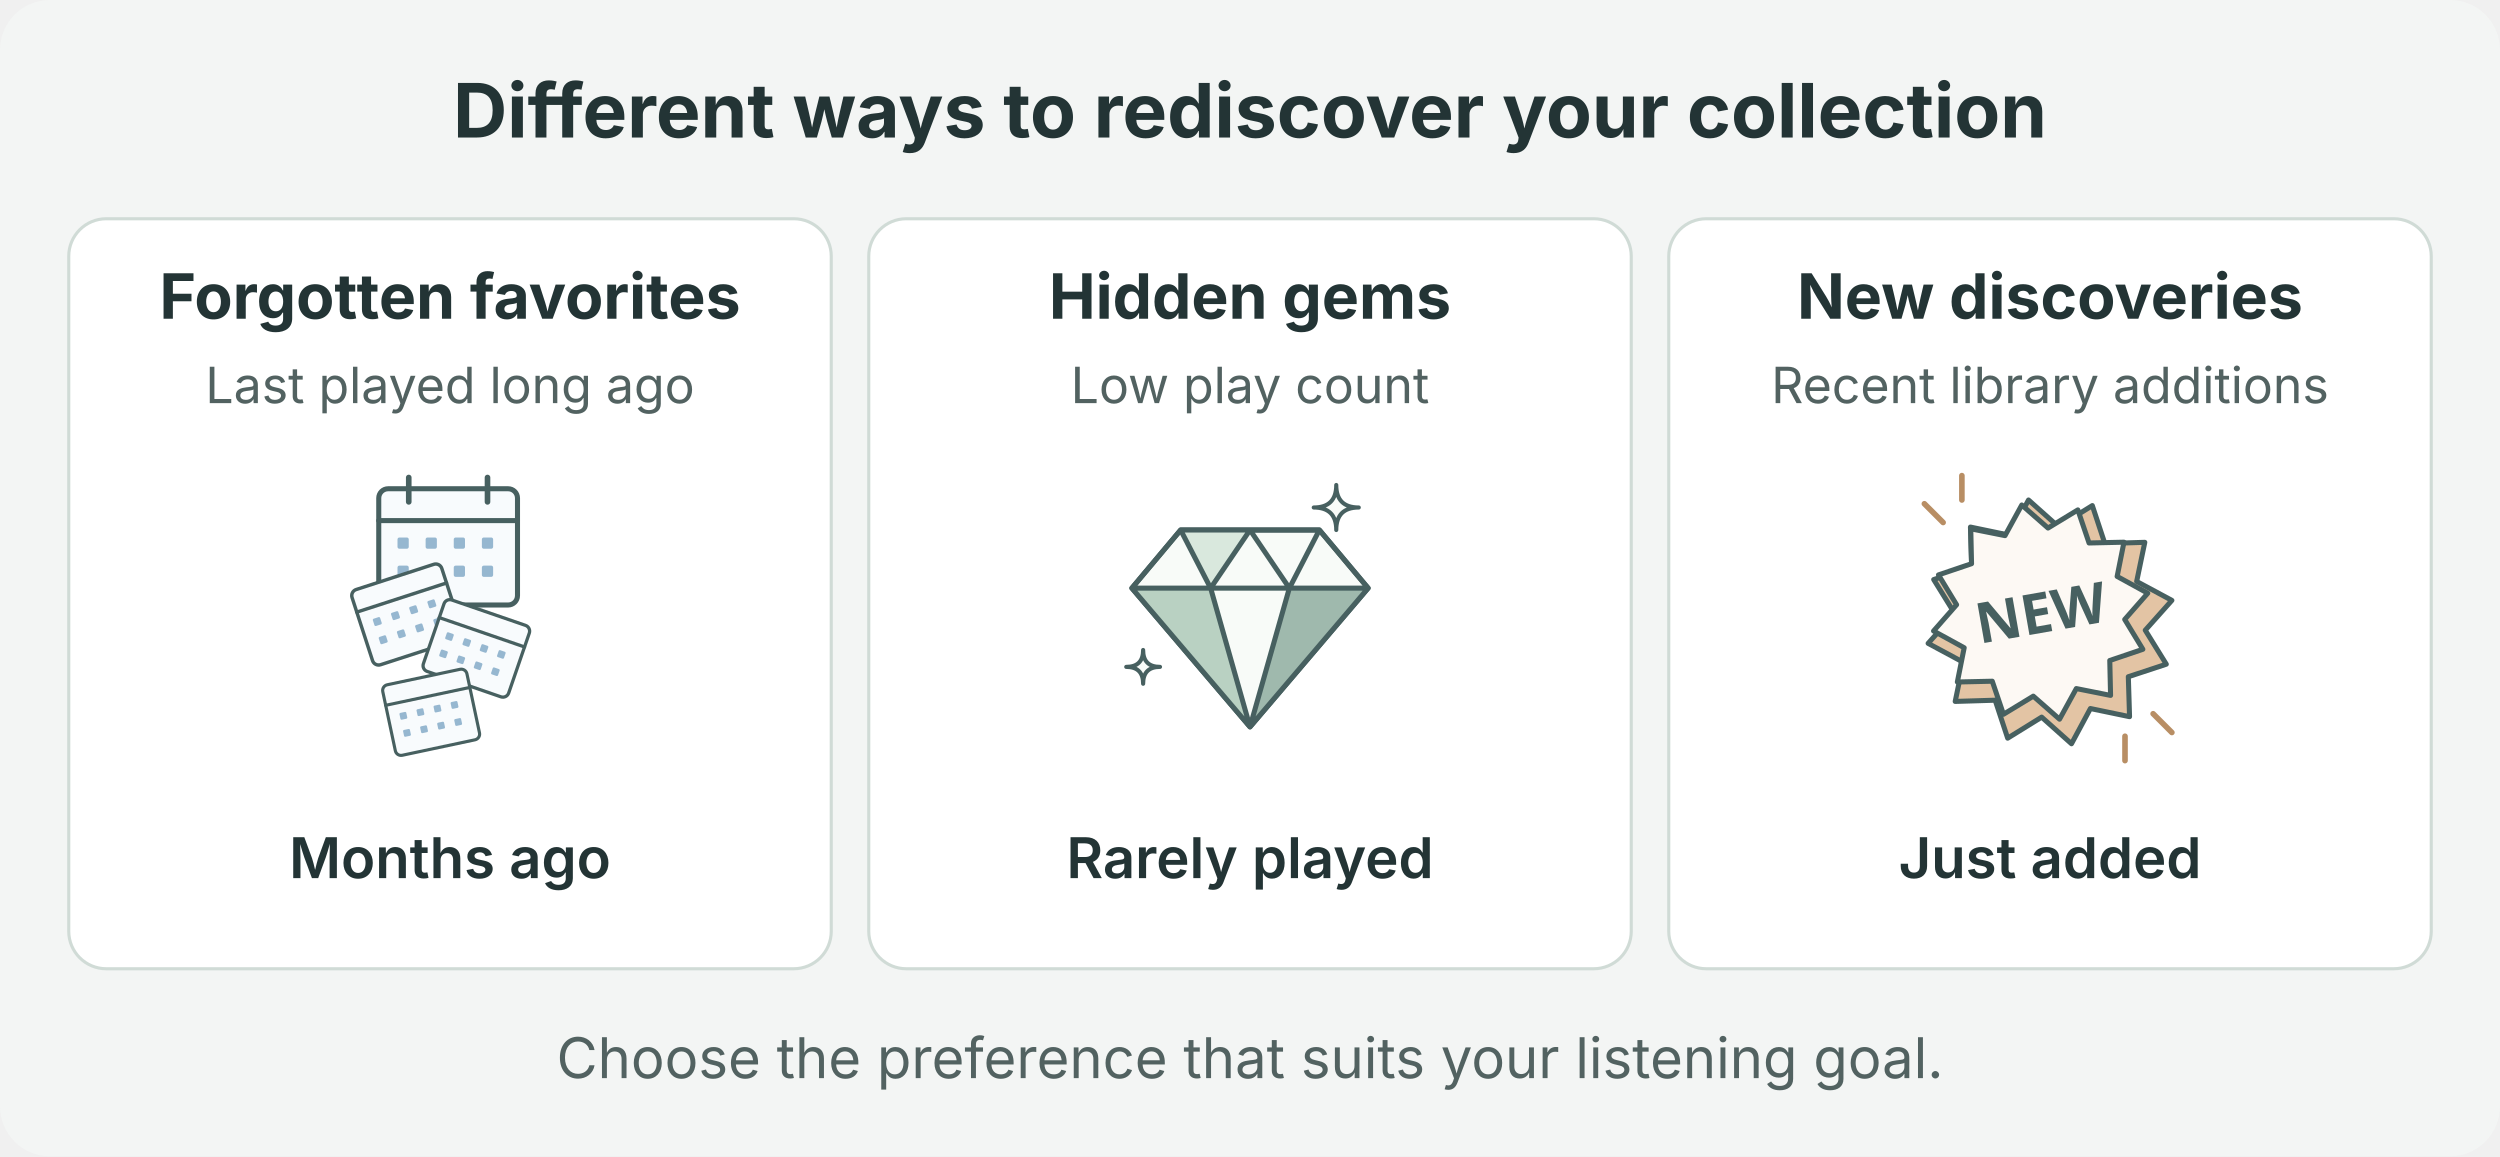
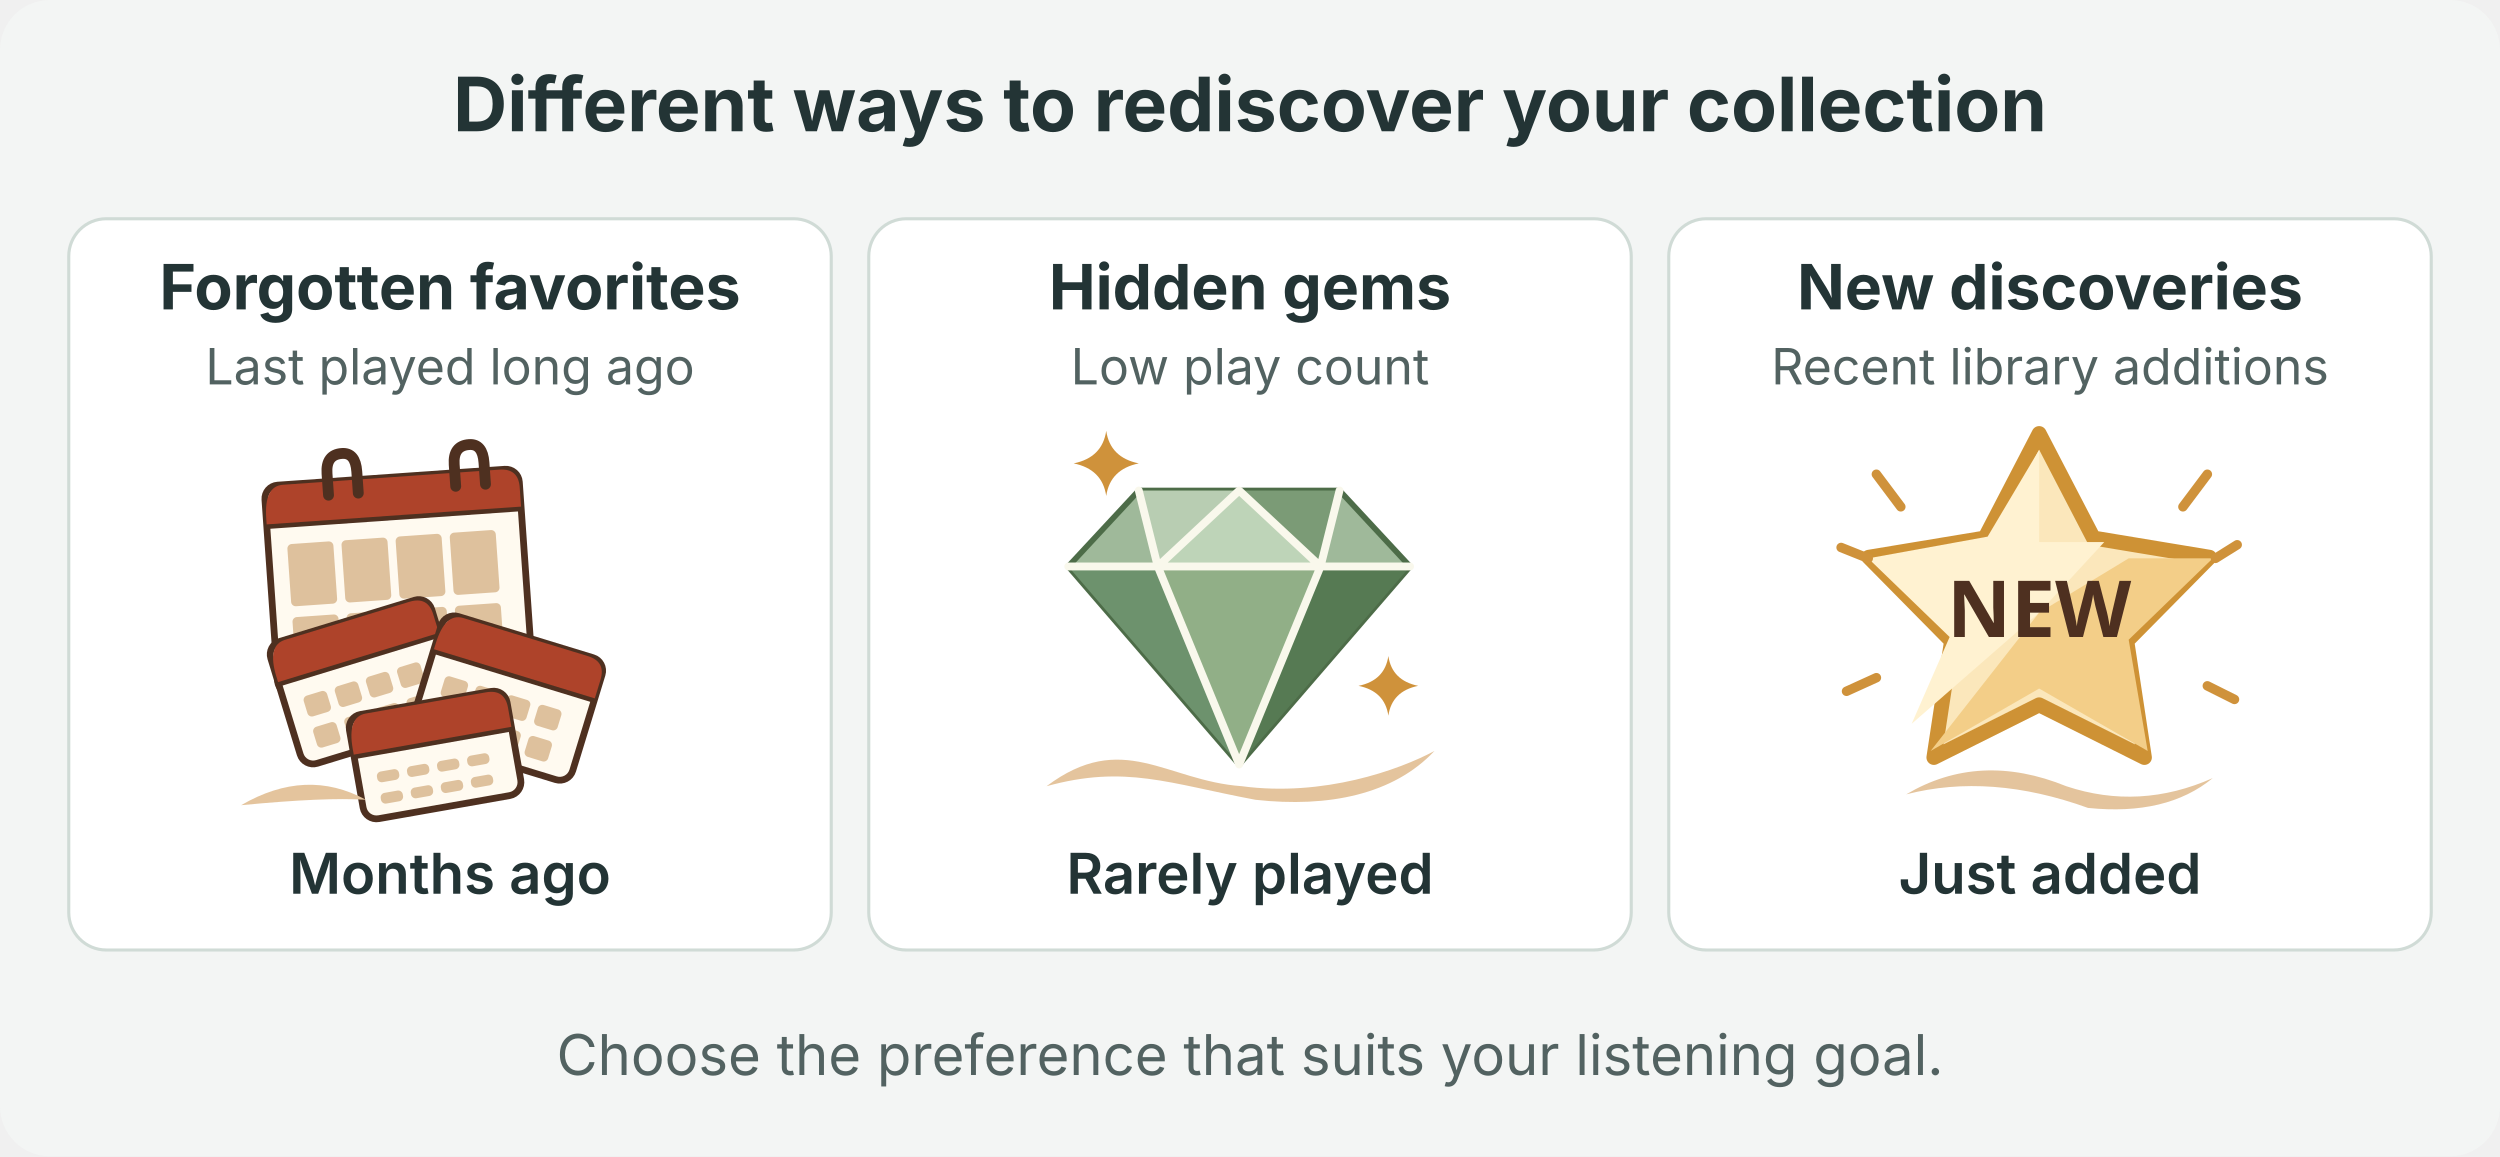
<svg xmlns="http://www.w3.org/2000/svg" width="800" height="370" viewBox="0 0 800 370" role="img" aria-labelledby="title description">
-   <defs>
-     <marker id="arrow" markerUnits="userSpaceOnUse" markerWidth="10" markerHeight="10" refX="9" refY="5" orient="auto-start-reverse">
-       <path d="M0 0 L10 5 L0 10 Z" fill="#627577" />
-     </marker>
-   </defs>
  <rect width="800" height="370" rx="16" fill="#f3f5f4" />
  <g font-family="system-ui, -apple-system, Segoe UI, sans-serif" fill="#233435">
-     <text x="400" y="44" font-size="24" text-anchor="middle" font-weight="650" fill="#233435">Different ways to rediscover your collection</text>
-     <rect x="22" y="70" width="244" height="240" rx="12" fill="#fff" stroke="#d0dbd6" />
-     <text x="144" y="102" font-size="20" text-anchor="middle" font-weight="650" fill="#233435">Forgotten favorites</text>
-     <text x="144" y="129" font-size="16" text-anchor="middle" font-weight="400" fill="#526261">Last played long ago</text>
-     <g transform="translate(90 145) scale(0.6)" stroke="#476060" stroke-width="2.7" stroke-linecap="round" stroke-linejoin="round">
-       <g transform="translate(52 19) rotate(0 37 31) scale(1)">
-         <rect width="74" height="62" rx="5" fill="#f8fbfd" />
-         <path d="M0 17 H74" fill="none" />
-         <rect x="10" y="26" width="6" height="6" rx="1" fill="#96b7d0" stroke="none" />
-         <rect x="25" y="26" width="6" height="6" rx="1" fill="#96b7d0" stroke="none" />
-         <rect x="40" y="26" width="6" height="6" rx="1" fill="#96b7d0" stroke="none" />
-         <rect x="55" y="26" width="6" height="6" rx="1" fill="#96b7d0" stroke="none" />
-         <rect x="10" y="41" width="6" height="6" rx="1" fill="#96b7d0" stroke="none" />
-         <rect x="25" y="41" width="6" height="6" rx="1" fill="#96b7d0" stroke="none" />
-         <rect x="40" y="41" width="6" height="6" rx="1" fill="#96b7d0" stroke="none" />
-         <rect x="55" y="41" width="6" height="6" rx="1" fill="#96b7d0" stroke="none" />
+     <text x="400" y="42" font-size="24" font-weight="650" text-anchor="middle" fill="#233435">Different ways to rediscover your collection</text>
+     <rect x="22" y="70" width="244" height="234" rx="12" fill="#fff" stroke="#d0dbd6" stroke-width="1" />
+     <text x="144" y="99" font-size="20" font-weight="650" text-anchor="middle" fill="#233435">Forgotten favorites</text>
+     <text x="144" y="123" font-size="16" font-weight="400" text-anchor="middle" fill="#526261">Last played long ago</text>
+     <g transform="translate(71.08 137.00) scale(0.8681)">
+       <g transform="translate(18 18) rotate(-4 47 38.5)">
+         <rect x="0" y="0" width="94" height="77" rx="5" fill="#fffaf0" stroke="#4e3020" stroke-width="2.5" />
+         <path d="M0 12 Q0 0 7 0 H87 Q94 0 94 7 V15 H0Z" fill="#ae432a" stroke="none" stroke-width="2.5" stroke-linecap="round" stroke-linejoin="round" />
+         <path d="M0 15 H94" fill="none" stroke="#4e3020" stroke-width="1.7" stroke-linecap="round" stroke-linejoin="round" />
+         <rect x="7" y="22" width="17" height="23" rx="1.7" fill="#dec19d" stroke="none" stroke-width="2" />
+         <rect x="27" y="22" width="17" height="23" rx="1.7" fill="#dec19d" stroke="none" stroke-width="2" />
+         <rect x="47" y="22" width="17" height="23" rx="1.7" fill="#dec19d" stroke="none" stroke-width="2" />
+         <rect x="67" y="22" width="17" height="23" rx="1.7" fill="#dec19d" stroke="none" stroke-width="2" />
+         <rect x="7" y="49" width="17" height="23" rx="1.7" fill="#dec19d" stroke="none" stroke-width="2" />
+         <rect x="27" y="49" width="17" height="23" rx="1.7" fill="#dec19d" stroke="none" stroke-width="2" />
+         <rect x="47" y="49" width="17" height="23" rx="1.7" fill="#dec19d" stroke="none" stroke-width="2" />
+         <rect x="67" y="49" width="17" height="23" rx="1.7" fill="#dec19d" stroke="none" stroke-width="2" />
+         <path d="M23.5 5 V-3 Q23.5 -10 29.5 -10 Q34.5 -10 34.5 -3 V5" fill="none" stroke="#4e3020" stroke-width="4" stroke-linecap="round" stroke-linejoin="round" />
+         <path d="M70.5 5 V-3 Q70.5 -10 76.5 -10 Q81.5 -10 81.5 -3 V5" fill="none" stroke="#4e3020" stroke-width="4" stroke-linecap="round" stroke-linejoin="round" />
      </g>
-       <g transform="translate(42 65) rotate(-18 25.16 21.08) scale(0.68)">
-         <rect width="74" height="62" rx="5" fill="#f8fbfd" />
-         <path d="M0 17 H74" fill="none" />
-         <rect x="10" y="26" width="6" height="6" rx="1" fill="#96b7d0" stroke="none" />
-         <rect x="25" y="26" width="6" height="6" rx="1" fill="#96b7d0" stroke="none" />
-         <rect x="40" y="26" width="6" height="6" rx="1" fill="#96b7d0" stroke="none" />
-         <rect x="55" y="26" width="6" height="6" rx="1" fill="#96b7d0" stroke="none" />
-         <rect x="10" y="41" width="6" height="6" rx="1" fill="#96b7d0" stroke="none" />
-         <rect x="25" y="41" width="6" height="6" rx="1" fill="#96b7d0" stroke="none" />
-         <rect x="40" y="41" width="6" height="6" rx="1" fill="#96b7d0" stroke="none" />
-         <rect x="55" y="41" width="6" height="6" rx="1" fill="#96b7d0" stroke="none" />
+       <g transform="translate(22 70) rotate(-17 31 23.5)">
+         <rect x="0" y="0" width="62" height="47" rx="5" fill="#fffaf0" stroke="#4e3020" stroke-width="2.5" />
+         <path d="M0 12 Q0 0 7 0 H55 Q62 0 62 7 V15 H0Z" fill="#ae432a" stroke="none" stroke-width="2.5" stroke-linecap="round" stroke-linejoin="round" />
+         <path d="M0 15 H62" fill="none" stroke="#4e3020" stroke-width="1.7" stroke-linecap="round" stroke-linejoin="round" />
+         <rect x="7" y="22" width="9" height="8" rx="1.7" fill="#dec19d" stroke="none" stroke-width="2" />
+         <rect x="19" y="22" width="9" height="8" rx="1.7" fill="#dec19d" stroke="none" stroke-width="2" />
+         <rect x="31" y="22" width="9" height="8" rx="1.7" fill="#dec19d" stroke="none" stroke-width="2" />
+         <rect x="43" y="22" width="9" height="8" rx="1.7" fill="#dec19d" stroke="none" stroke-width="2" />
+         <rect x="7" y="34" width="9" height="8" rx="1.7" fill="#dec19d" stroke="none" stroke-width="2" />
+         <rect x="19" y="34" width="9" height="8" rx="1.7" fill="#dec19d" stroke="none" stroke-width="2" />
+         <rect x="31" y="34" width="9" height="8" rx="1.7" fill="#dec19d" stroke="none" stroke-width="2" />
+         <rect x="43" y="34" width="9" height="8" rx="1.7" fill="#dec19d" stroke="none" stroke-width="2" />
      </g>
-       <g transform="translate(80 84) rotate(19 24.05 20.15) scale(0.65)">
-         <rect width="74" height="62" rx="5" fill="#f8fbfd" />
-         <path d="M0 17 H74" fill="none" />
-         <rect x="10" y="26" width="6" height="6" rx="1" fill="#96b7d0" stroke="none" />
-         <rect x="25" y="26" width="6" height="6" rx="1" fill="#96b7d0" stroke="none" />
-         <rect x="40" y="26" width="6" height="6" rx="1" fill="#96b7d0" stroke="none" />
-         <rect x="55" y="26" width="6" height="6" rx="1" fill="#96b7d0" stroke="none" />
-         <rect x="10" y="41" width="6" height="6" rx="1" fill="#96b7d0" stroke="none" />
-         <rect x="25" y="41" width="6" height="6" rx="1" fill="#96b7d0" stroke="none" />
-         <rect x="40" y="41" width="6" height="6" rx="1" fill="#96b7d0" stroke="none" />
-         <rect x="55" y="41" width="6" height="6" rx="1" fill="#96b7d0" stroke="none" />
+       <g transform="translate(74 76) rotate(17 31 23.5)">
+         <rect x="0" y="0" width="62" height="47" rx="5" fill="#fffaf0" stroke="#4e3020" stroke-width="2.5" />
+         <path d="M0 12 Q0 0 7 0 H55 Q62 0 62 7 V15 H0Z" fill="#ae432a" stroke="none" stroke-width="2.5" stroke-linecap="round" stroke-linejoin="round" />
+         <path d="M0 15 H62" fill="none" stroke="#4e3020" stroke-width="1.7" stroke-linecap="round" stroke-linejoin="round" />
+         <rect x="7" y="22" width="9" height="8" rx="1.7" fill="#dec19d" stroke="none" stroke-width="2" />
+         <rect x="19" y="22" width="9" height="8" rx="1.7" fill="#dec19d" stroke="none" stroke-width="2" />
+         <rect x="31" y="22" width="9" height="8" rx="1.7" fill="#dec19d" stroke="none" stroke-width="2" />
+         <rect x="43" y="22" width="9" height="8" rx="1.7" fill="#dec19d" stroke="none" stroke-width="2" />
+         <rect x="7" y="34" width="9" height="8" rx="1.7" fill="#dec19d" stroke="none" stroke-width="2" />
+         <rect x="19" y="34" width="9" height="8" rx="1.7" fill="#dec19d" stroke="none" stroke-width="2" />
+         <rect x="31" y="34" width="9" height="8" rx="1.7" fill="#dec19d" stroke="none" stroke-width="2" />
+         <rect x="43" y="34" width="9" height="8" rx="1.7" fill="#dec19d" stroke="none" stroke-width="2" />
      </g>
-       <g transform="translate(57 119) rotate(-12 22.94 19.22) scale(0.62)">
-         <rect width="74" height="62" rx="5" fill="#f8fbfd" />
-         <path d="M0 17 H74" fill="none" />
-         <rect x="10" y="26" width="6" height="6" rx="1" fill="#96b7d0" stroke="none" />
-         <rect x="25" y="26" width="6" height="6" rx="1" fill="#96b7d0" stroke="none" />
-         <rect x="40" y="26" width="6" height="6" rx="1" fill="#96b7d0" stroke="none" />
-         <rect x="55" y="26" width="6" height="6" rx="1" fill="#96b7d0" stroke="none" />
-         <rect x="10" y="41" width="6" height="6" rx="1" fill="#96b7d0" stroke="none" />
-         <rect x="25" y="41" width="6" height="6" rx="1" fill="#96b7d0" stroke="none" />
-         <rect x="40" y="41" width="6" height="6" rx="1" fill="#96b7d0" stroke="none" />
-         <rect x="55" y="41" width="6" height="6" rx="1" fill="#96b7d0" stroke="none" />
+       <g transform="translate(49 101) rotate(-10 29.5 19.5)">
+         <rect x="0" y="0" width="59" height="39" rx="5" fill="#fffaf0" stroke="#4e3020" stroke-width="2.5" />
+         <path d="M0 12 Q0 0 7 0 H52 Q59 0 59 7 V15 H0Z" fill="#ae432a" stroke="none" stroke-width="2.5" stroke-linecap="round" stroke-linejoin="round" />
+         <path d="M0 15 H59" fill="none" stroke="#4e3020" stroke-width="1.7" stroke-linecap="round" stroke-linejoin="round" />
+         <rect x="7" y="22" width="8.25" height="4" rx="1.7" fill="#dec19d" stroke="none" stroke-width="2" />
+         <rect x="18.25" y="22" width="8.25" height="4" rx="1.7" fill="#dec19d" stroke="none" stroke-width="2" />
+         <rect x="29.5" y="22" width="8.25" height="4" rx="1.7" fill="#dec19d" stroke="none" stroke-width="2" />
+         <rect x="40.75" y="22" width="8.25" height="4" rx="1.7" fill="#dec19d" stroke="none" stroke-width="2" />
+         <rect x="7" y="30" width="8.25" height="4" rx="1.7" fill="#dec19d" stroke="none" stroke-width="2" />
+         <rect x="18.25" y="30" width="8.25" height="4" rx="1.7" fill="#dec19d" stroke="none" stroke-width="2" />
+         <rect x="29.5" y="30" width="8.25" height="4" rx="1.7" fill="#dec19d" stroke="none" stroke-width="2" />
+         <rect x="40.75" y="30" width="8.25" height="4" rx="1.7" fill="#dec19d" stroke="none" stroke-width="2" />
      </g>
-       <path d="M68 13 V26 M110 13 V26" fill="none" stroke-width="3" />
+       <path d="M7 139 Q31 125 53 137 Q38 136 7 139Z" fill="#e4c49d" stroke="none" stroke-width="2.5" stroke-linecap="round" stroke-linejoin="round" />
    </g>
-     <text x="144" y="281" font-size="18" text-anchor="middle" font-weight="600" fill="#233435">Months ago</text>
-     <rect x="278" y="70" width="244" height="240" rx="12" fill="#fff" stroke="#d0dbd6" />
-     <text x="400" y="102" font-size="20" text-anchor="middle" font-weight="650" fill="#233435">Hidden gems</text>
-     <text x="400" y="129" font-size="16" text-anchor="middle" font-weight="400" fill="#526261">Low play count</text>
-     <g transform="translate(346 145) scale(0.6)">
-       <g stroke="#476060" stroke-width="2.7" stroke-linejoin="round">
-         <path d="M27 72 L53 41 H127 L153 72 L90 146 Z" fill="#f8fbf8" />
-         <path d="M27 72 H69 L90 146 Z" fill="#b9d1c2" stroke="none" />
-         <path d="M90 146 L111 72 H153 Z" fill="#9fb9ad" stroke="none" />
-         <path d="M53 41 H90 L69 72 Z" fill="#d9e8dd" stroke="none" />
-         <path d="M27 72 L53 41 H127 L153 72 L90 146 Z M27 72 H153 M53 41 L69 72 L90 146 L111 72 L127 41 M69 72 L90 41 L111 72" fill="none" />
-       </g>
-       <path d="M136 17 Q136 29 148 29 Q136 29 136 41 Q136 29 124 29 Q136 29 136 17 Z" fill="#f8fbf8" stroke="#476060" stroke-width="2.2" stroke-linejoin="round" />
-       <path d="M33 105 Q33 114 42 114 Q33 114 33 123 Q33 114 24 114 Q33 114 33 105 Z" fill="#f8fbf8" stroke="#476060" stroke-width="2.2" stroke-linejoin="round" />
+     <text x="144" y="286" font-size="18" font-weight="600" text-anchor="middle" fill="#233435">Months ago</text>
+     <rect x="278" y="70" width="244" height="234" rx="12" fill="#fff" stroke="#d0dbd6" stroke-width="1" />
+     <text x="400" y="99" font-size="20" font-weight="650" text-anchor="middle" fill="#233435">Hidden gems</text>
+     <text x="400" y="123" font-size="16" font-weight="400" text-anchor="middle" fill="#526261">Low play count</text>
+     <g transform="translate(327.08 137.00) scale(0.8681)">
+       <path d="M17 51 L43 23 H117 L143 51 L80 124Z" fill="#9fb99a" stroke="#4d6c48" stroke-width="2.1" stroke-linecap="round" stroke-linejoin="round" />
+       <path d="M17 51 L50 51 L80 124Z" fill="#6d926d" stroke="none" stroke-width="2.5" stroke-linecap="round" stroke-linejoin="round" />
+       <path d="M43 23 L50 51 L80 23Z" fill="#b8cdb2" stroke="none" stroke-width="2.5" stroke-linecap="round" stroke-linejoin="round" />
+       <path d="M80 23 L110 51 H50Z" fill="#bed4b8" stroke="none" stroke-width="2.5" stroke-linecap="round" stroke-linejoin="round" />
+       <path d="M117 23 L110 51 L80 23Z" fill="#7b9b76" stroke="none" stroke-width="2.5" stroke-linecap="round" stroke-linejoin="round" />
+       <path d="M110 51 H143 L80 124Z" fill="#567a53" stroke="none" stroke-width="2.5" stroke-linecap="round" stroke-linejoin="round" />
+       <path d="M50 51 H110 L80 124Z" fill="#91af87" stroke="none" stroke-width="2.5" stroke-linecap="round" stroke-linejoin="round" />
+       <path d="M17 51 H143 M43 23 L50 51 L80 124 L110 51 L117 23 M50 51 L80 23 L110 51" fill="none" stroke="#f9f8ec" stroke-width="2.9" stroke-linecap="round" stroke-linejoin="round" />
+       <path d="M31 1 Q32.44 10.84 43 13 Q32.44 15.16 31 25 Q29.56 15.16 19 13 Q29.56 10.84 31 1Z" fill="#cf923b" stroke="none" stroke-width="2.5" stroke-linecap="round" stroke-linejoin="round" />
+       <path d="M135 84 Q136.32 93.02 146 95 Q136.32 96.98 135 106 Q133.68 96.98 124 95 Q133.68 93.02 135 84Z" fill="#cf923b" stroke="none" stroke-width="2.5" stroke-linecap="round" stroke-linejoin="round" />
+       <path d="M9 132 C37 111 53 130 81 132 C111 136 139 126 152 119 C137 135 113 140 86 137 C54 131 38 124 9 132Z" fill="#e4c49d" stroke="none" stroke-width="2.5" stroke-linecap="round" stroke-linejoin="round" />
    </g>
-     <text x="400" y="281" font-size="18" text-anchor="middle" font-weight="600" fill="#233435">Rarely played</text>
-     <rect x="534" y="70" width="244" height="240" rx="12" fill="#fff" stroke="#d0dbd6" />
-     <text x="656" y="102" font-size="20" text-anchor="middle" font-weight="650" fill="#233435">New discoveries</text>
-     <text x="656" y="129" font-size="16" text-anchor="middle" font-weight="400" fill="#526261">Recent library additions</text>
-     <g transform="translate(602 145) scale(0.6)">
-       <g transform="rotate(-10 90 90)">
-         <polygon points="90.00,24.00 103.20,40.74 123.00,32.84 126.06,53.94 147.16,57.00 139.26,76.80 156.00,90.00 139.26,103.20 147.16,123.00 126.06,126.06 123.00,147.16 103.20,139.26 90.00,156.00 76.80,139.26 57.00,147.16 53.94,126.06 32.84,123.00 40.74,103.20 24.00,90.00 40.74,76.80 32.84,57.00 53.94,53.94 57.00,32.84 76.80,40.74" fill="#e3c4a4" stroke="#476060" stroke-width="2.7" stroke-linejoin="round" />
-         <polygon points="86.00,26.00 97.65,40.53 115.00,33.77 117.82,52.18 136.23,55.00 129.47,72.35 144.00,84.00 129.47,95.65 136.23,113.00 117.82,115.82 115.00,134.23 97.65,127.47 86.00,142.00 74.35,127.47 57.00,134.23 54.18,115.82 35.77,113.00 42.53,95.65 28.00,84.00 42.53,72.35 35.77,55.00 54.18,52.18 57.00,33.77 74.35,40.53" fill="#fdf9f4" stroke="#476060" stroke-width="2.7" stroke-linejoin="round" />
-         <text x="86" y="95" text-anchor="middle" font-size="30" font-weight="800" font-family="system-ui,sans-serif" fill="#476060">NEW</text>
-       </g>
-       <path d="M23 27 L33 37 M43 12 V25 M145 139 L155 149 M130 151 V164" stroke="#b88e64" stroke-width="3" stroke-linecap="round" />
+     <text x="400" y="286" font-size="18" font-weight="600" text-anchor="middle" fill="#233435">Rarely played</text>
+     <rect x="534" y="70" width="244" height="234" rx="12" fill="#fff" stroke="#d0dbd6" stroke-width="1" />
+     <text x="656" y="99" font-size="20" font-weight="650" text-anchor="middle" fill="#233435">New discoveries</text>
+     <text x="656" y="123" font-size="16" font-weight="400" text-anchor="middle" fill="#526261">Recent library additions</text>
+     <g transform="translate(583.08 137.00) scale(0.8681)">
+       <polygon points="80.0,2.0 100.0,40.5 142.8,47.6 112.3,78.5 118.8,121.4 80.0,102.0 41.2,121.4 47.7,78.5 17.2,47.6 60.0,40.5" fill="#fbe7bb" stroke="#ce9235" stroke-width="5.5" stroke-linejoin="round" />
+       <path d="M80 8 L80 42 L104 42 L80 68 L33 109 L47 77 L17 48 L61 40Z" fill="#fff2d1" stroke="none" stroke-width="2.5" stroke-linecap="round" stroke-linejoin="round" />
+       <path d="M80 68 L113 48 L144 48 L113 78 L120 119 L80 96 L40 119Z" fill="#f3ce88" stroke="none" stroke-width="2.5" stroke-linecap="round" stroke-linejoin="round" />
+       <text x="80" y="77" text-anchor="middle" font-family="system-ui,sans-serif" font-size="29" font-weight="800" fill="#4e3020">NEW</text>
+       <path d="M20 17 L29 29" fill="none" stroke="#cf923b" stroke-width="3.5" stroke-linecap="round" stroke-linejoin="round" />
+       <path d="M7 44 L17 48" fill="none" stroke="#cf923b" stroke-width="3.5" stroke-linecap="round" stroke-linejoin="round" />
+       <path d="M142 17 L133 29" fill="none" stroke="#cf923b" stroke-width="3.5" stroke-linecap="round" stroke-linejoin="round" />
+       <path d="M153 43 L145 48" fill="none" stroke="#cf923b" stroke-width="3.5" stroke-linecap="round" stroke-linejoin="round" />
+       <path d="M9 97 L20 92" fill="none" stroke="#cf923b" stroke-width="3.5" stroke-linecap="round" stroke-linejoin="round" />
+       <path d="M142 95 L152 100" fill="none" stroke="#cf923b" stroke-width="3.5" stroke-linecap="round" stroke-linejoin="round" />
+       <path d="M31 135 Q58 119 90 132 Q117 141 144 129 Q127 143 98 140 Q62 127 31 135Z" fill="#e4c49d" stroke="none" stroke-width="2.5" stroke-linecap="round" stroke-linejoin="round" />
    </g>
-     <text x="656" y="281" font-size="18" text-anchor="middle" font-weight="600" fill="#233435">Just added</text>
-     <text x="400" y="345" font-size="18" text-anchor="middle" font-weight="400" fill="#526261">Choose the preference that suits your listening goal.</text>
+     <text x="656" y="286" font-size="18" font-weight="600" text-anchor="middle" fill="#233435">Just added</text>
+     <text x="400" y="344" font-size="18" font-weight="400" text-anchor="middle" fill="#526261">Choose the preference that suits your listening goal.</text>
  </g>
</svg>
